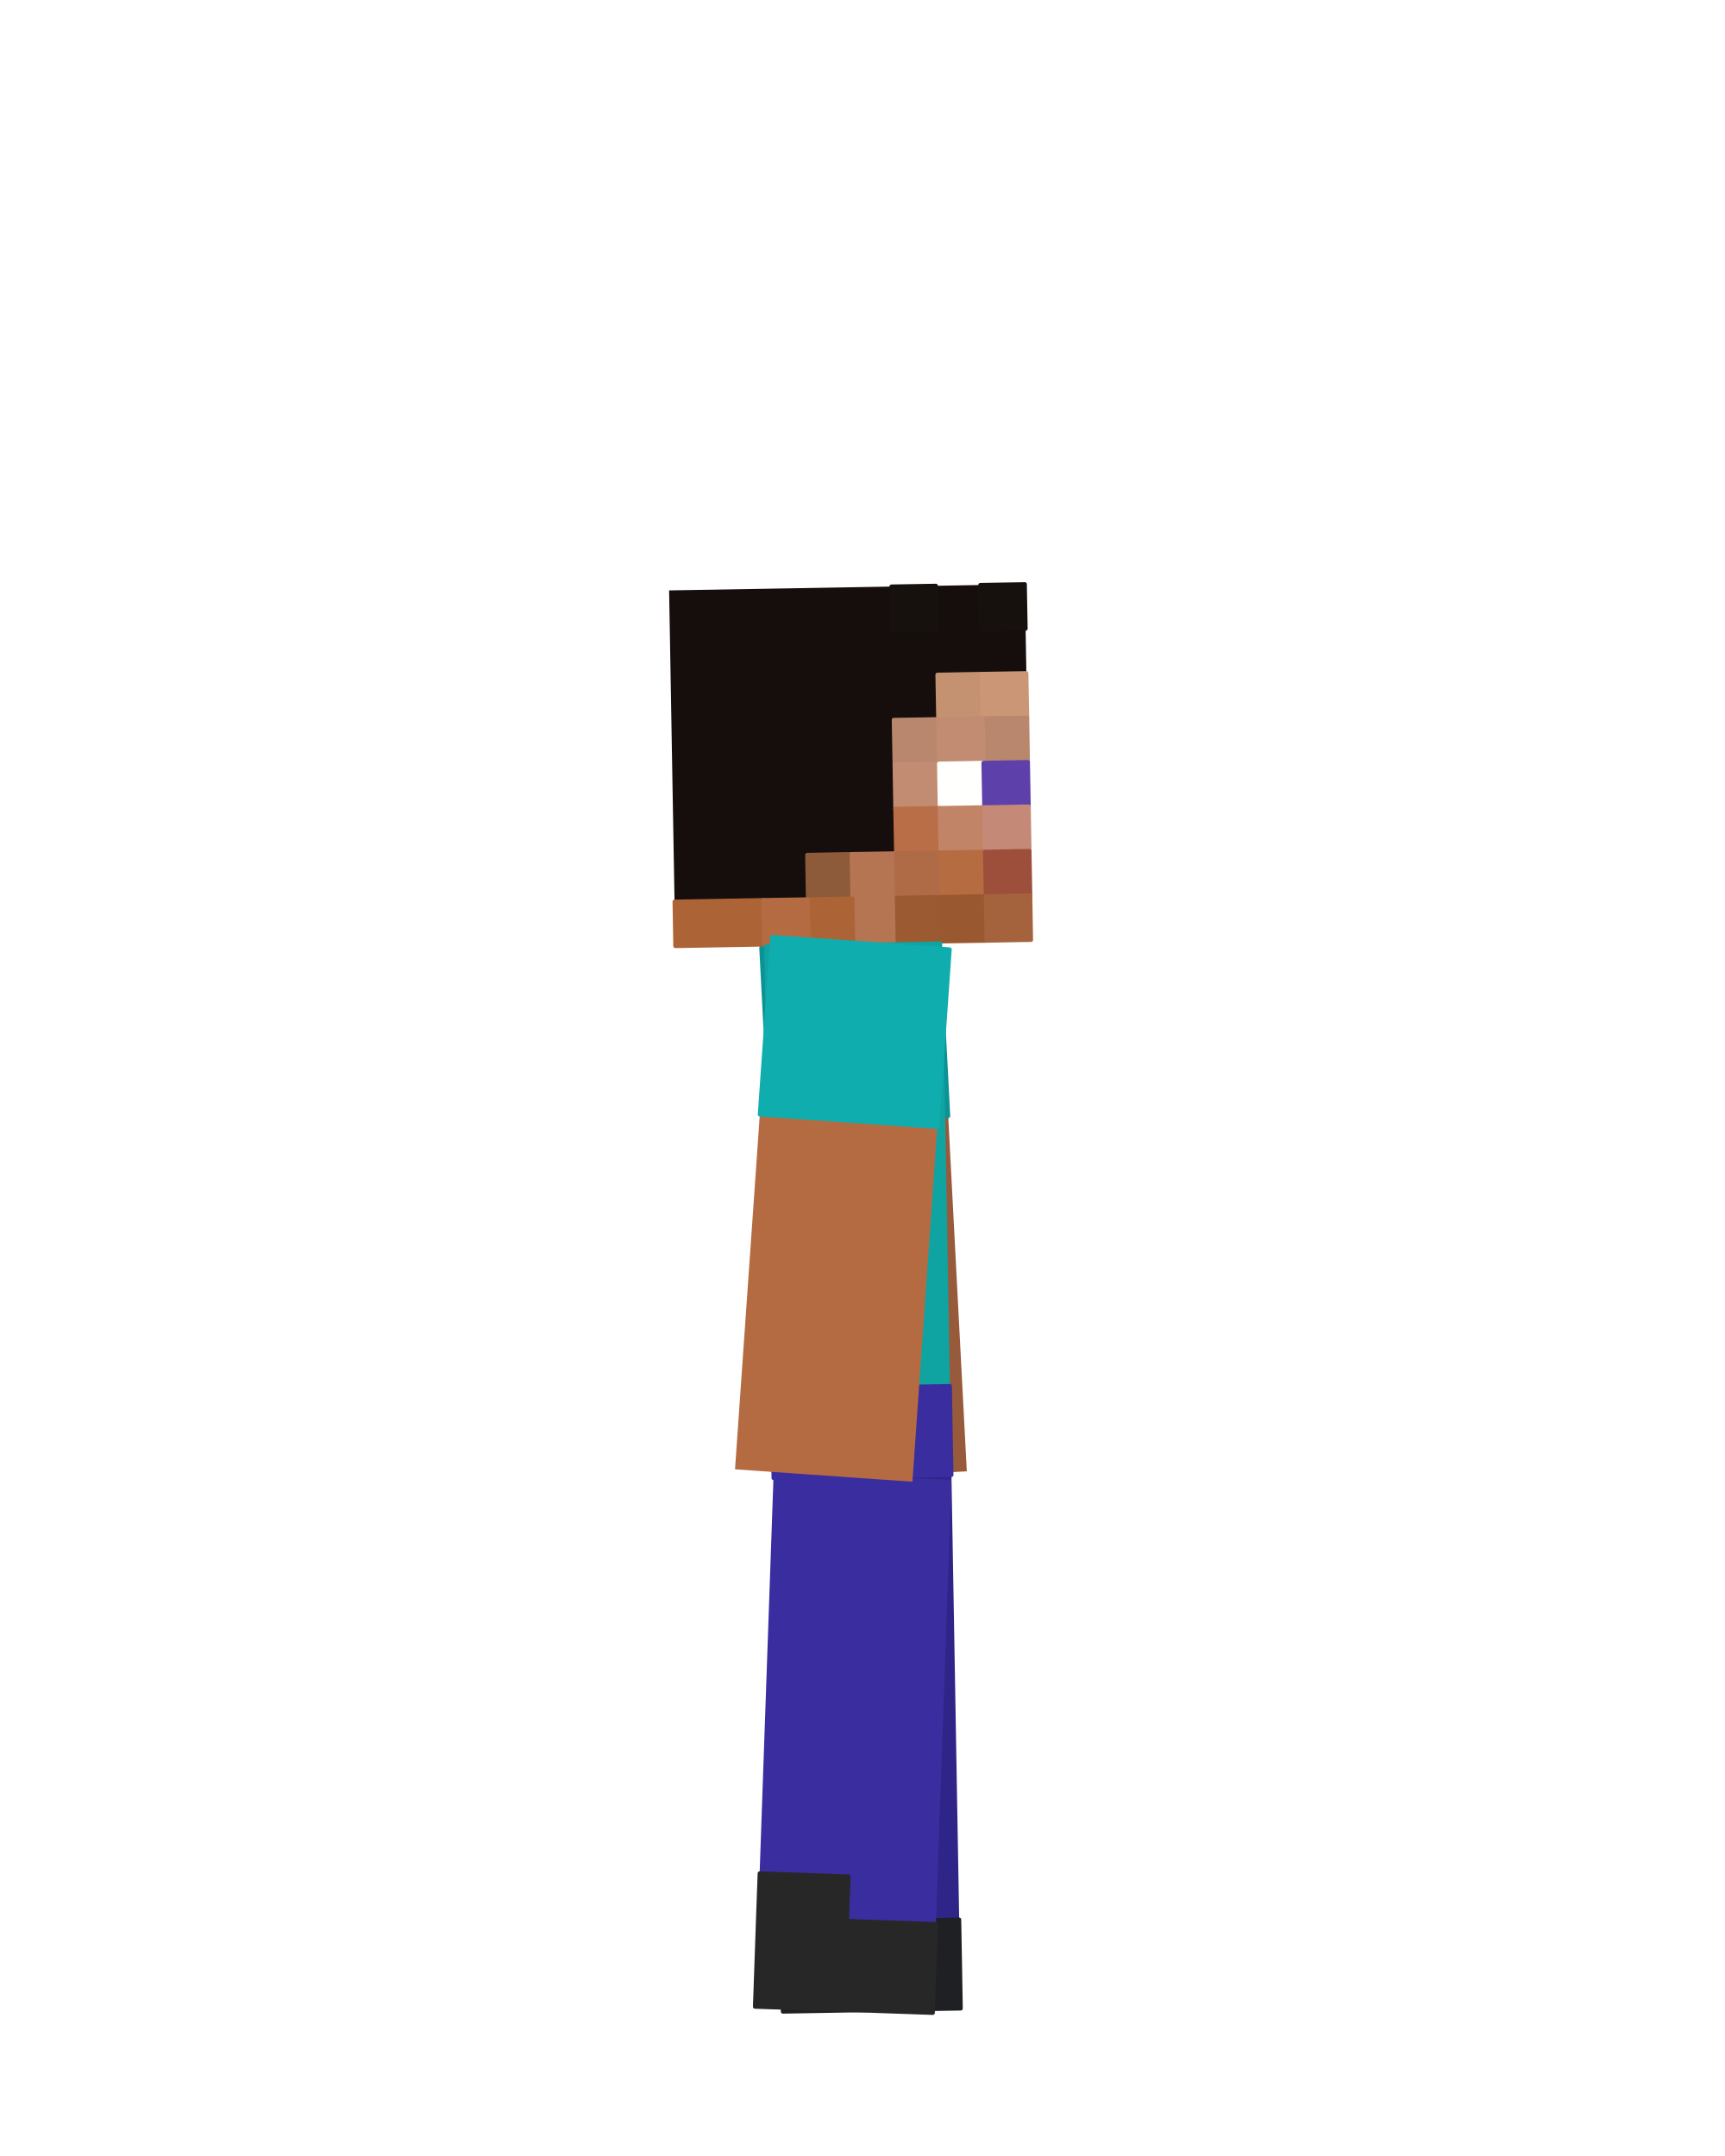
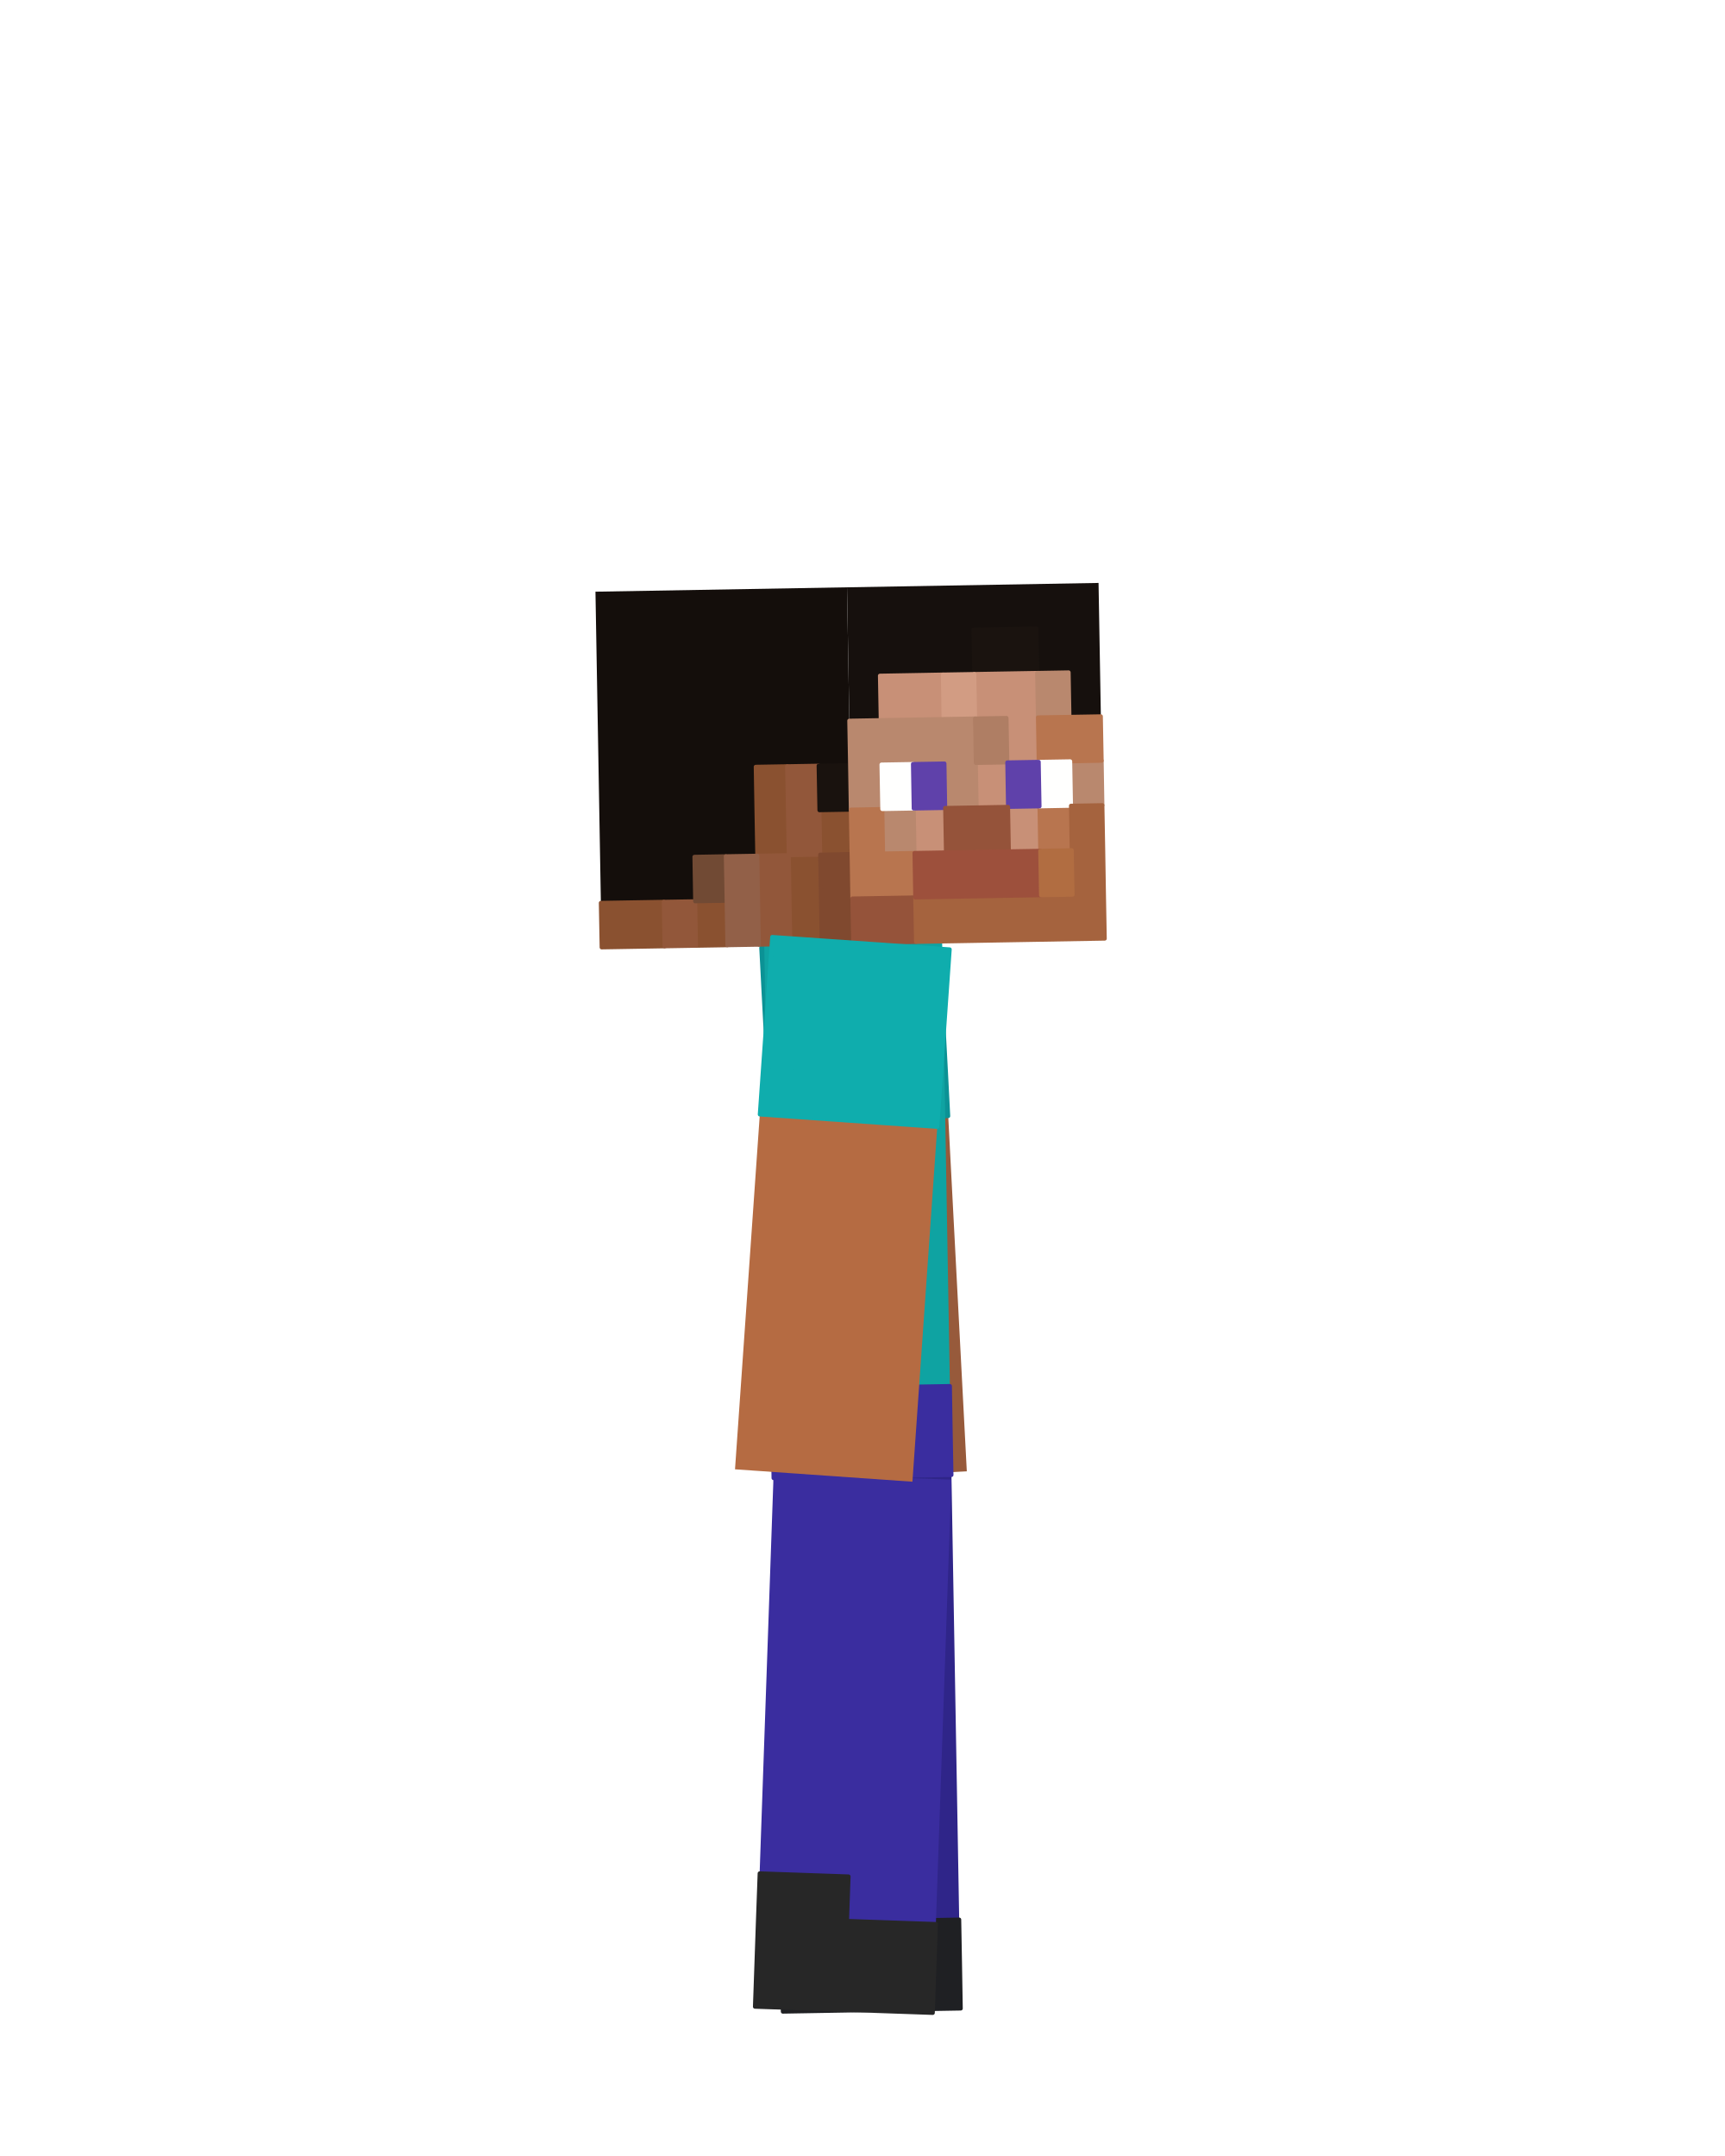
<svg xmlns="http://www.w3.org/2000/svg" viewBox="0 0 256 320" width="256" height="320" role="img" aria-labelledby="idle-b-title">
  <g id="steve">
    <g id="arm-left" aria-label="Left arm">
      <g class="face" data-face="nx">
        <path fill="#975a3b" d="M112.98 140.67L139.34 139.29L143.48 218.38L117.12 219.76Z" />
        <path fill="#0b9295" stroke="#0b9295" stroke-width=".6" stroke-linejoin="round" d="M112.98 140.67L139.34 139.29L139.68 145.88L113.32 147.26ZM113.32 147.26L139.68 145.88L140.03 152.47L113.67 153.85ZM113.67 153.85L140.03 152.47L140.38 159.06L114.01 160.44ZM114.01 160.44L140.38 159.06L140.72 165.65L114.36 167.03Z" />
      </g>
    </g>
    <g id="leg-left" aria-label="Left leg">
      <g class="face" data-face="nx">
        <path fill="#2f2589" d="M114.8 219.38L141.2 218.92L142.58 298.11L116.18 298.57Z" />
        <path fill="#1f2023" stroke="#1f2023" stroke-width=".6" stroke-linejoin="round" d="M115.84 278.77L129.04 278.54L129.15 285.14L115.95 285.37ZM115.95 285.37L142.35 284.91L142.47 291.51L116.07 291.97ZM116.07 291.97L142.47 291.51L142.58 298.11L116.18 298.57Z" />
      </g>
    </g>
-     <g id="head" aria-label="Head">
-       <g class="face" data-face="nx">
-         <path fill="#150e0c" d="M99.3 87.63L152.09 86.71L153.01 139.5L100.22 140.42Z" />
-         <path fill="#17110d" stroke="#17110d" stroke-width=".6" stroke-linejoin="round" d="M132.3 87.05L138.89 86.94L139.01 93.54L132.41 93.65Z" />
-         <path fill="#17110e" stroke="#17110e" stroke-width=".6" stroke-linejoin="round" d="M145.49 86.82L152.09 86.71L152.21 93.31L145.61 93.42Z" />
-         <path fill="#c49271" stroke="#c49271" stroke-width=".6" stroke-linejoin="round" d="M139.12 100.14L145.72 100.02L145.84 106.62L139.24 106.74Z" />
-         <path fill="#ca9676" stroke="#ca9676" stroke-width=".6" stroke-linejoin="round" d="M145.72 100.02L152.32 99.91L152.44 106.51L145.84 106.62Z" />
-         <path fill="#b8876d" stroke="#b8876d" stroke-width=".6" stroke-linejoin="round" d="M132.64 106.85L139.24 106.74L139.36 113.34L132.76 113.45ZM145.84 106.62L152.44 106.51L152.55 113.11L145.95 113.22Z" />
-         <path fill="#c28c72" stroke="#c28c72" stroke-width=".6" stroke-linejoin="round" d="M139.24 106.74L145.84 106.62L145.95 113.22L139.36 113.34ZM132.76 113.45L139.36 113.34L139.47 119.93L132.87 120.05Z" />
-         <path fill="#fffffe" stroke="#fffffe" stroke-width=".6" stroke-linejoin="round" d="M139.36 113.34L145.95 113.22L146.07 119.82L139.47 119.93Z" />
-         <path fill="#5e40aa" stroke="#5e40aa" stroke-width=".6" stroke-linejoin="round" d="M145.95 113.22L152.55 113.11L152.67 119.7L146.07 119.82Z" />
-         <path fill="#b96e47" stroke="#b96e47" stroke-width=".6" stroke-linejoin="round" d="M132.87 120.05L139.47 119.93L139.59 126.53L132.99 126.65Z" />
-         <path fill="#c28467" stroke="#c28467" stroke-width=".6" stroke-linejoin="round" d="M139.47 119.93L146.07 119.82L146.18 126.42L139.59 126.53Z" />
-         <path fill="#c48977" stroke="#c48977" stroke-width=".6" stroke-linejoin="round" d="M146.07 119.82L152.67 119.7L152.78 126.3L146.18 126.42Z" />
-         <path fill="#8d5b3a" stroke="#8d5b3a" stroke-width=".6" stroke-linejoin="round" d="M119.79 126.88L126.39 126.76L126.5 133.36L119.9 133.48Z" />
-         <path fill="#b57553" stroke="#b57553" stroke-width=".6" stroke-linejoin="round" d="M126.39 126.76L132.99 126.65L133.1 133.25L126.5 133.36ZM126.5 133.36L133.1 133.25L133.22 139.85L126.62 139.96Z" />
-         <path fill="#af6b46" stroke="#af6b46" stroke-width=".6" stroke-linejoin="round" d="M132.99 126.65L139.59 126.53L139.7 133.13L133.1 133.25Z" />
-         <path fill="#b66c41" stroke="#b66c41" stroke-width=".6" stroke-linejoin="round" d="M139.59 126.53L146.18 126.42L146.3 133.02L139.7 133.13Z" />
-         <path fill="#9d4f3b" stroke="#9d4f3b" stroke-width=".6" stroke-linejoin="round" d="M146.18 126.42L152.78 126.3L152.9 132.9L146.3 133.02Z" />
-         <path fill="#ac6336" stroke="#ac6336" stroke-width=".6" stroke-linejoin="round" d="M100.11 133.82L113.3 133.59L113.42 140.19L100.22 140.42ZM119.9 133.48L126.5 133.36L126.62 139.96L120.02 140.08Z" />
-         <path fill="#b56b42" stroke="#b56b42" stroke-width=".6" stroke-linejoin="round" d="M113.3 133.59L119.9 133.48L120.02 140.08L113.42 140.19Z" />
-         <path fill="#9b5a32" stroke="#9b5a32" stroke-width=".6" stroke-linejoin="round" d="M133.1 133.25L139.7 133.13L139.82 139.73L133.22 139.85Z" />
-         <path fill="#9a5830" stroke="#9a5830" stroke-width=".6" stroke-linejoin="round" d="M139.7 133.13L146.3 133.02L146.41 139.62L139.82 139.73Z" />
-         <path fill="#a5633d" stroke="#a5633d" stroke-width=".6" stroke-linejoin="round" d="M146.3 133.02L152.9 132.9L153.01 139.5L146.41 139.62Z" />
-       </g>
-     </g>
    <g id="torso" aria-label="Torso">
      <g class="face" data-face="nx">
        <path fill="#0fa3a2" d="M113.42 140.19L139.82 139.73L141.2 218.92L114.8 219.38Z" />
        <path fill="#3a2d9f" stroke="#3a2d9f" stroke-width=".6" stroke-linejoin="round" d="M114.57 206.18L140.97 205.72L141.08 212.32L114.69 212.78ZM114.69 212.78L141.08 212.32L141.2 218.92L114.8 219.38Z" />
+       </g>
+     </g>
+     <g id="head" aria-label="Head">
+       <g class="face" data-face="nx">
+         <path fill="#140e0b" d="M88.37 87.82L125.7 87.17L126.62 139.96L89.29 140.61Z" />
+         <path fill="#8a5130" stroke="#8a5130" stroke-width=".6" stroke-linejoin="round" d="M112.16 113.81L116.82 113.73L116.94 120.33L112.27 120.41ZM112.27 120.41L116.94 120.33L117.06 126.93L112.39 127.01ZM121.61 120.25L126.27 120.17L126.39 126.76L121.72 126.85ZM117.06 126.93L121.72 126.85L121.84 133.44L117.17 133.53ZM89.17 134.01L98.51 133.85L98.62 140.45L89.29 140.61ZM103.17 133.77L107.84 133.69L107.95 140.29L103.29 140.37ZM117.17 133.53L121.84 133.44L121.95 140.04L117.29 140.12Z" />
+         <path fill="#92573a" stroke="#92573a" stroke-width=".6" stroke-linejoin="round" d="M116.82 113.73L121.49 113.65L121.61 120.25L116.94 120.33ZM116.94 120.33L121.61 120.25L121.72 126.85L117.06 126.93ZM112.39 127.01L117.06 126.93L117.17 133.53L112.5 133.61ZM98.51 133.85L103.17 133.77L103.29 140.37L98.62 140.45ZM112.5 133.61L117.17 133.53L117.29 140.12L112.62 140.21Z" />
+         <path fill="#19120e" stroke="#19120e" stroke-width=".6" stroke-linejoin="round" d="M121.49 113.65L126.16 113.57L126.27 120.17L121.61 120.25Z" />
+         <path fill="#714a34" stroke="#714a34" stroke-width=".6" stroke-linejoin="round" d="M103.06 127.17L107.72 127.09L107.84 133.69L103.17 133.77Z" />
+         <path fill="#926048" stroke="#926048" stroke-width=".6" stroke-linejoin="round" d="M107.72 127.09L112.39 127.01L112.5 133.61L107.84 133.69ZM107.84 133.69L112.5 133.61L112.62 140.21L107.95 140.29Z" />
+         <path fill="#80492f" stroke="#80492f" stroke-width=".6" stroke-linejoin="round" d="M121.72 126.85L126.39 126.76L126.5 133.36L121.84 133.44ZM121.84 133.44L126.5 133.36L126.62 139.96L121.95 140.04Z" />
+       </g>
+       <g class="face" data-face="front">
+         <path fill="#16100d" d="M125.7 87.17L163.03 86.52L163.95 139.31L126.62 139.96Z" />
+         <path fill="#1a130f" stroke="#1a130f" stroke-width=".6" stroke-linejoin="round" d="M144.48 93.44L153.81 93.28L153.92 99.88L144.59 100.04Z" />
+         <path fill="#c89077" stroke="#c89077" stroke-width=".6" stroke-linejoin="round" d="M130.59 100.29L139.93 100.12L140.04 106.72L130.71 106.89ZM144.59 100.04L153.92 99.88L154.04 106.48L144.71 106.64ZM149.37 106.56L154.04 106.48L154.15 113.08L149.49 113.16ZM144.82 113.24L149.49 113.16L149.6 119.76L144.94 119.84ZM135.6 120L140.27 119.92L140.39 126.52L135.72 126.6ZM149.6 119.76L154.27 119.68L154.38 126.28L149.72 126.36Z" />
+         <path fill="#d29c83" stroke="#d29c83" stroke-width=".6" stroke-linejoin="round" d="M139.93 100.12L144.59 100.04L144.71 106.64L140.04 106.72Z" />
+         <path fill="#b9886e" stroke="#b9886e" stroke-width=".6" stroke-linejoin="round" d="M153.92 99.88L158.59 99.8L158.71 106.4L154.04 106.48ZM126.04 106.97L144.71 106.64L144.82 113.24L126.16 113.57ZM126.16 113.57L130.82 113.48L130.94 120.08L126.27 120.17ZM140.16 113.32L144.82 113.24L144.94 119.84L140.27 119.92ZM158.82 113L163.49 112.91L163.6 119.51L158.94 119.59ZM130.94 120.08L135.6 120L135.72 126.6L131.05 126.68Z" />
+         <path fill="#af7e64" stroke="#af7e64" stroke-width=".6" stroke-linejoin="round" d="M144.71 106.64L149.37 106.56L149.49 113.16L144.82 113.24Z" />
+         <path fill="#b8754f" stroke="#b8754f" stroke-width=".6" stroke-linejoin="round" d="M154.04 106.48L163.37 106.32L163.49 112.91L154.15 113.08ZM126.27 120.17L130.94 120.08L131.05 126.68L126.39 126.76ZM154.27 119.68L158.94 119.59L159.05 126.19L154.38 126.28ZM126.39 126.76L135.72 126.6L135.83 133.2L126.5 133.36Z" />
+         <path fill="#fffffe" stroke="#fffffe" stroke-width=".6" stroke-linejoin="round" d="M130.82 113.48L135.49 113.4L135.6 120L130.94 120.08ZM154.15 113.08L158.82 113L158.94 119.59L154.27 119.68Z" />
+         <path fill="#5f41aa" stroke="#5f41aa" stroke-width=".6" stroke-linejoin="round" d="M135.49 113.4L140.16 113.32L140.27 119.92L135.6 120ZM149.49 113.16L154.15 113.08L154.27 119.68L149.6 119.76Z" />
+         <path fill="#95533a" stroke="#95533a" stroke-width=".6" stroke-linejoin="round" d="M140.27 119.92L149.6 119.76L149.72 126.36L140.39 126.52ZM126.5 133.36L135.83 133.2L135.95 139.8L126.62 139.96Z" />
+         <path fill="#a5633e" stroke="#a5633e" stroke-width=".6" stroke-linejoin="round" d="M158.94 119.59L163.6 119.51L163.72 126.11L159.05 126.19ZM159.05 126.19L163.72 126.11L163.83 132.71L159.17 132.79ZM135.83 133.2L163.83 132.71L163.95 139.31L135.95 139.8Z" />
+         <path fill="#9d503c" stroke="#9d503c" stroke-width=".6" stroke-linejoin="round" d="M135.72 126.6L154.38 126.28L154.5 132.87L135.83 133.2Z" />
+         <path fill="#b16d41" stroke="#b16d41" stroke-width=".6" stroke-linejoin="round" d="M154.38 126.28L159.05 126.19L159.17 132.79L154.5 132.87Z" />
      </g>
    </g>
    <g id="leg-right" aria-label="Right leg">
      <g class="face" data-face="nx">
        <path fill="#3a2d9f" d="M114.81 218.69L141.19 219.61L138.43 298.76L112.04 297.84Z" />
        <path fill="#272727" stroke="#272727" stroke-width=".6" stroke-linejoin="round" d="M112.74 278.05L125.93 278.51L125.7 285.11L112.5 284.65ZM112.5 284.65L138.89 285.57L138.66 292.17L112.27 291.25ZM112.27 291.25L138.66 292.17L138.43 298.76L112.04 297.84Z" />
      </g>
    </g>
    <g id="arm-right" aria-label="Right arm">
      <g class="face" data-face="nx">
        <path fill="#b56b42" d="M114.6 139.07L140.94 140.91L135.41 219.92L109.08 218.08Z" />
        <path fill="#0fadad" stroke="#0fadad" stroke-width=".6" stroke-linejoin="round" d="M114.6 139.07L140.94 140.91L140.48 147.5L114.14 145.66ZM114.14 145.66L140.48 147.5L140.02 154.08L113.68 152.24ZM113.68 152.24L140.02 154.08L139.56 160.66L113.22 158.82ZM113.22 158.82L139.56 160.66L139.1 167.25L112.76 165.41Z" />
      </g>
    </g>
  </g>
</svg>
